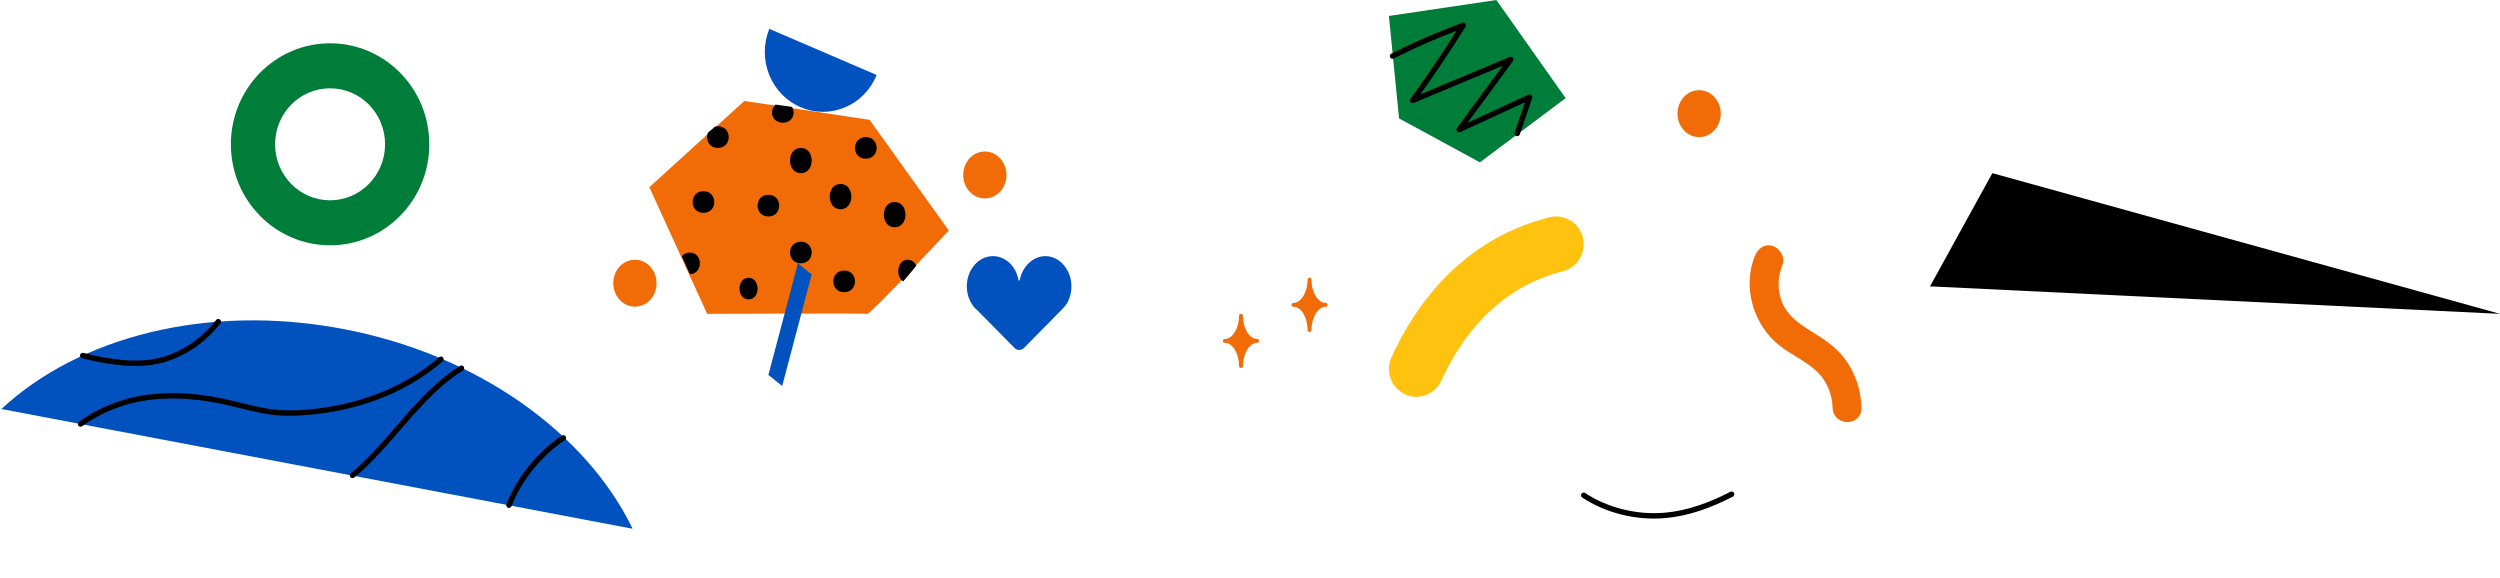
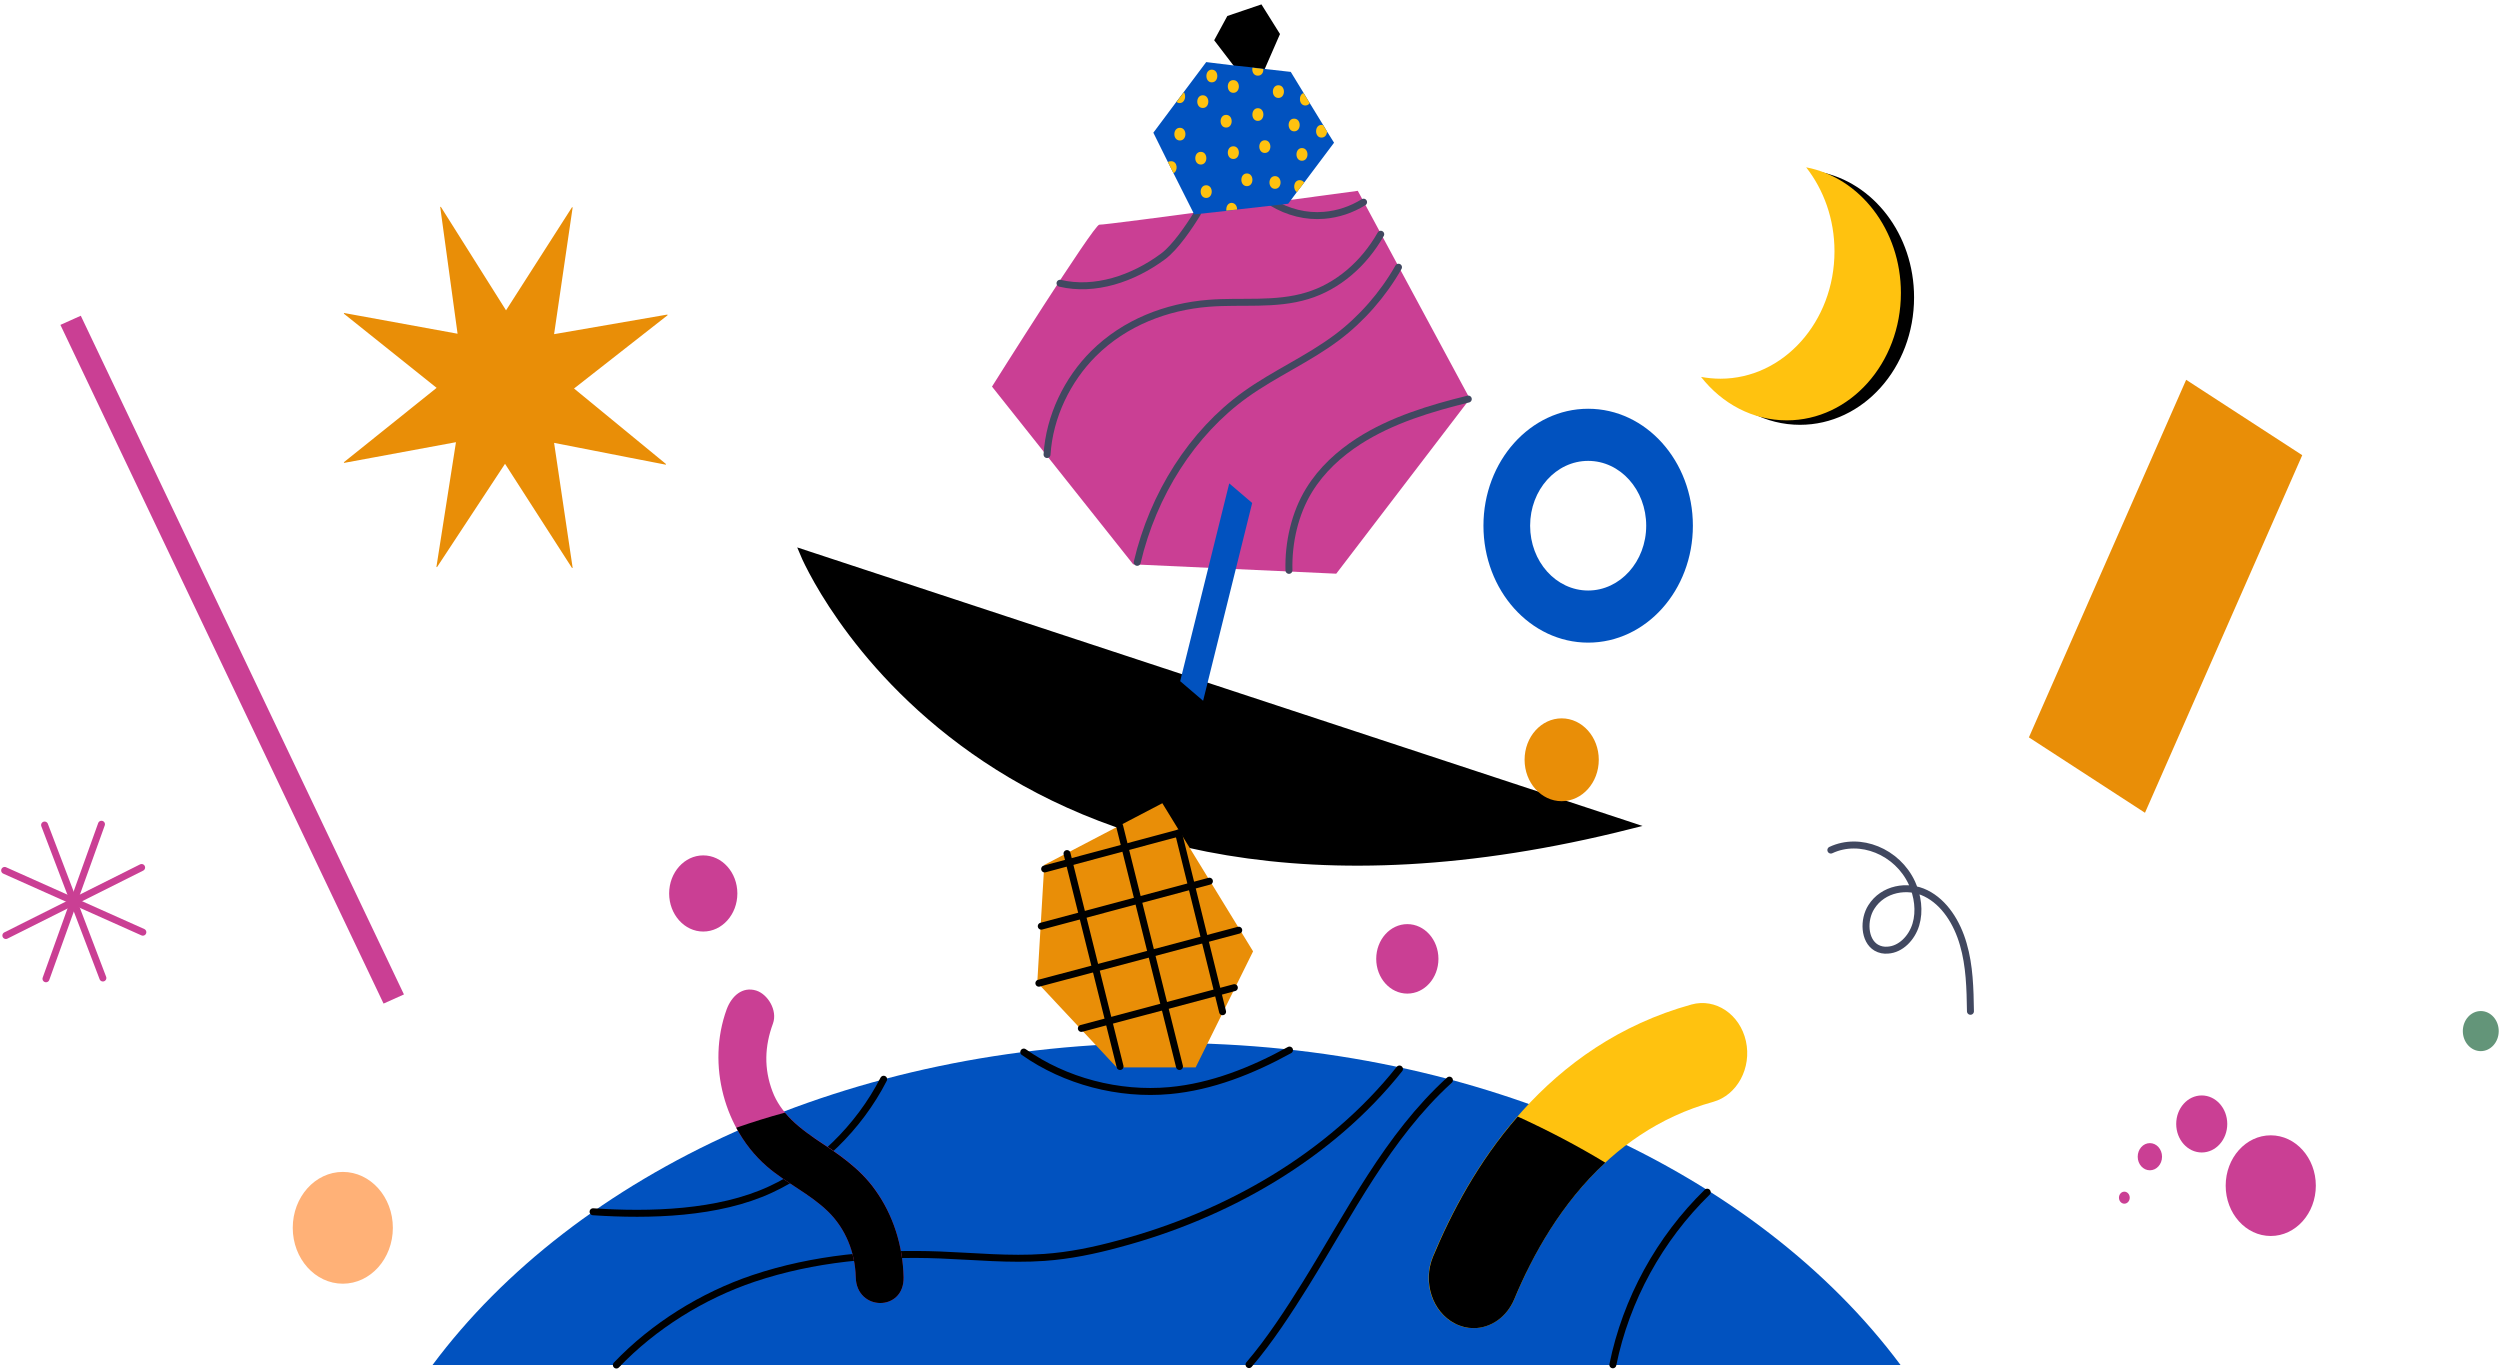
- <svg xmlns="http://www.w3.org/2000/svg" width="693" height="160" viewBox="0 0 693 160" fill="none">
-   <path d="M693.001 87L552.282 48L535.001 79.377L693.001 87Z" fill="black" />
-   <path d="M296.993 79.008C296.854 74.791 293.825 71.23 290.177 71.011C286.527 70.793 283.429 73.775 282.673 77.626C282.673 77.7 282.603 77.774 282.466 77.774C282.397 77.774 282.327 77.7 282.327 77.626C281.639 73.702 278.542 70.793 274.823 71.011C271.175 71.23 268.146 74.72 268.007 79.008C267.94 80.753 268.351 82.499 269.246 84.025C269.66 84.752 270.211 85.478 270.899 85.987L281.227 96.455C281.915 97.182 283.085 97.182 283.842 96.455L294.169 85.987C294.789 85.405 295.34 84.752 295.821 84.025C296.649 82.499 297.06 80.753 296.993 79.008Z" fill="#0152BF" />
-   <path d="M181.99 78.136C181.803 74.545 178.978 71.808 175.663 72.011C172.349 72.211 169.825 75.273 170.01 78.864C170.197 82.455 173.022 85.19 176.337 84.99C179.651 84.789 182.175 81.727 181.99 78.136Z" fill="#F16B07" />
-   <path d="M476.991 31.135C476.804 27.544 473.979 24.81 470.664 25.01C467.35 25.213 464.825 28.274 465.011 31.865C465.198 35.456 468.023 38.19 471.338 37.99C474.652 37.787 477.176 34.726 476.991 31.135Z" fill="#F16B07" />
-   <path d="M278.99 48.136C278.805 44.545 275.979 41.808 272.664 42.011C269.349 42.211 266.823 45.273 267.01 48.864C267.195 52.455 270.021 55.192 273.336 54.989C276.651 54.789 279.177 51.727 278.99 48.136Z" fill="#F16B07" />
-   <path d="M348.456 93.963C346.337 93.963 344.545 91.071 344.545 87.536C344.545 87.213 344.326 87 344.001 87C343.674 87 343.458 87.213 343.458 87.536C343.458 90.964 341.663 93.963 339.544 93.963C339.218 93.963 339 94.178 339 94.499C339 94.822 339.218 95.035 339.544 95.035C341.663 95.035 343.458 97.927 343.458 101.464C343.458 101.785 343.674 102 344.001 102C344.326 102 344.545 101.785 344.545 101.464C344.545 98.034 346.337 95.035 348.456 95.035C348.782 95.035 349 94.822 349 94.499C349 94.178 348.782 93.963 348.456 93.963Z" fill="#F16B07" />
-   <path d="M367.456 83.965C365.337 83.965 363.545 81.071 363.545 77.536C363.545 77.215 363.326 77 363.001 77C362.674 77 362.458 77.215 362.458 77.536C362.458 80.966 360.663 83.965 358.544 83.965C358.218 83.965 358 84.178 358 84.501C358 84.822 358.218 85.037 358.544 85.037C360.663 85.037 362.458 87.929 362.458 91.464C362.458 91.787 362.674 92 363.001 92C363.326 92 363.545 91.787 363.545 91.464C363.545 88.036 365.337 85.037 367.456 85.037C367.784 85.037 368 84.822 368 84.501C368 84.178 367.784 83.965 367.456 83.965Z" fill="#F16B07" />
-   <path d="M263 63.887C263 63.887 258.718 68.52 253.857 73.591C252.558 75.005 251.162 76.42 249.863 77.786C245.102 82.709 240.819 87.049 240.433 87C239.567 86.806 196.023 87 196.023 87L191.211 76.469L188.901 71.397L180 51.893L195.975 37.361L197.947 35.606L206.32 28L214.594 29.219L218.973 29.9L241.059 33.217L263 63.887Z" fill="#F16B07" />
-   <path d="M213 60C217 60 217 54 213 54C209 54 209 60 213 60Z" fill="black" />
-   <path d="M207.5 83C210.833 83 210.833 77 207.5 77C204.167 77 204.167 83 207.5 83Z" fill="black" />
-   <path d="M222 73C226 73 226 67 222 67C218 67 218 73 222 73Z" fill="black" />
-   <path d="M247.999 63C252 63 252 56 247.999 56C244 56 244 63 247.999 63Z" fill="black" />
-   <path d="M234 81C238 81 238 75 234 75C230 75 230 81 234 81Z" fill="black" />
-   <path d="M233 58C237 58 237 51 233 51C229 51 229 58 233 58Z" fill="black" />
-   <path d="M240 44C244 44 244 38 240 38C236 38.048 236 44 240 44Z" fill="black" />
-   <path d="M199.008 41C196.446 41 195.559 38.572 196.2 36.81L198.219 35.096C198.466 35.048 198.711 35 199.008 35C202.997 35 202.997 41 199.008 41Z" fill="black" />
-   <path d="M222 48C226 48 226 41 222 41C218 41 218 48 222 48Z" fill="black" />
-   <path d="M195 59C199 59 199 53 195 53C191 53 191 59 195 59Z" fill="black" />
-   <path d="M254 73.663C252.823 75.126 251.559 76.588 250.383 78C248.161 76.687 248.641 71.95 251.647 72C252.823 72.051 253.608 72.705 254 73.663Z" fill="black" />
-   <path d="M191.241 76L189 71.046C189.467 70.429 190.213 70 191.194 70C194.927 70 194.927 75.904 191.241 76Z" fill="black" />
-   <path d="M217.004 34C213.848 34 213.158 30.428 215.033 29L219.52 29.624C220.653 31.277 219.766 34 217.004 34Z" fill="black" />
-   <path d="M91.499 12C76.309 12 64 24.532 64 40.001C64 55.467 76.309 68 91.499 68C106.691 68 119 55.467 119 40.001C119 24.532 106.691 12 91.499 12ZM91.499 55.521C83.067 55.521 76.256 48.586 76.256 40.001C76.256 31.414 83.067 24.479 91.499 24.479C99.933 24.479 106.744 31.414 106.744 40.001C106.744 48.586 99.88 55.521 91.499 55.521Z" fill="#007D38" />
-   <path d="M243 20.783C239.571 29.262 230.153 33.245 221.92 29.713C213.687 26.179 209.821 16.479 213.25 8L243 20.783Z" fill="#0152BF" />
-   <path d="M216.821 107L213 103.934L221.177 73L225 76.066L216.821 107Z" fill="#0152BF" />
-   <path d="M175.369 146.572C162.591 120.208 132.707 98.32 95.034 91.174C57.361 84.028 21.702 93.482 0.398 113.38L175.369 146.572Z" fill="#0152BF" />
-   <path d="M60.512 89.153C56.471 94.442 50.594 98.353 44.589 99.879C37.835 101.625 29.591 100.283 22.937 98.549" stroke="black" stroke-width="1.5" stroke-linecap="round" stroke-linejoin="round" />
-   <path d="M22.315 117.537C27.611 113.681 34.134 111.114 40.597 110.203C48.173 109.14 55.904 109.885 63.348 111.602C67.462 112.549 71.498 113.758 75.694 114.249C78.749 114.606 81.826 114.552 84.884 114.298C98.393 113.279 111.994 108.528 122.219 99.58" stroke="black" stroke-width="1.5" stroke-linecap="round" stroke-linejoin="round" />
-   <path d="M127.923 102.053C119.272 107.466 113.131 115.771 106.247 123.379C103.692 126.2 100.691 129.38 97.724 131.789" stroke="black" stroke-width="1.5" stroke-linecap="round" stroke-linejoin="round" />
-   <path d="M156.162 121.379C149.47 125.886 144.104 132.476 141.082 140.041" stroke="black" stroke-width="1.5" stroke-linecap="round" stroke-linejoin="round" />
-   <path d="M439.001 137.29C445.382 141.516 453.663 143.549 461.504 142.872C467.987 142.323 474.265 139.968 480.001 137" stroke="black" stroke-width="1.5" stroke-linecap="round" stroke-linejoin="round" />
-   <path d="M414.796 0L385 4.424L387.819 32.826L410.229 45L434 27.206L414.796 0Z" fill="#007D38" />
-   <path d="M386 15.538C393.842 11.643 397.453 10.181 405.618 7C401.194 14.109 396.508 21.058 391.596 27.845C400.672 24.045 409.718 20.28 418.794 16.479C414.012 22.974 409.229 29.435 404.48 35.929C410.985 32.942 417.493 29.955 424 26.935C420.81 36.352 420.584 37 420.584 37" stroke="black" stroke-width="1.5" stroke-linecap="round" stroke-linejoin="round" />
-   <path d="M392.599 110C391.516 110 390.435 109.762 389.42 109.281C385.601 107.5 383.944 102.909 385.702 99.04C392.225 84.722 405.14 66.36 429.547 60.228C433.636 59.202 437.761 61.736 438.775 65.848C439.788 69.992 437.287 74.17 433.231 75.199C414.672 79.857 404.666 94.243 399.527 105.514C398.243 108.322 395.471 110 392.599 110Z" fill="#FFC20F" />
-   <path d="M511.293 99.352C508.622 95.802 504.882 93.574 501.243 91.311C498.205 89.394 495.368 87.166 494.064 83.964C492.597 80.379 492.73 76.861 494.133 73.31C494.933 71.222 493.231 68.716 491.327 68.158C489.025 67.497 487.222 68.992 486.387 71.082C482.982 79.821 486.086 89.986 493.13 95.661C496.369 98.274 500.275 99.91 503.346 102.695C506.251 105.34 507.886 109.031 507.988 112.964C508.121 118.328 516.134 118.362 515.999 112.964C515.867 107.988 514.265 103.287 511.293 99.352Z" fill="#F16B07" />
+ <svg xmlns="http://www.w3.org/2000/svg" width="538" height="295" viewBox="0 0 538 295" fill="none">
+   <path d="M424.041 217.631C423.967 212.791 423.857 207.828 422.499 203.196C421.175 198.561 418.457 194.214 414.456 192.244C410.489 190.275 405.2 191.218 402.704 195.199C400.977 197.903 401.124 202.375 403.767 203.934C404.539 204.383 405.421 204.55 406.266 204.466C409.021 204.303 411.408 201.884 412.29 198.971C413.169 196.059 412.692 192.777 411.442 190.031C408.323 183.262 400.279 179.981 394 182.935" stroke="#414860" stroke-width="1.5" stroke-linecap="round" stroke-linejoin="round" />
+   <path d="M1 187.318L30.74 200.608" stroke="#CA3F94" stroke-width="1.5" stroke-linecap="round" stroke-linejoin="round" />
+   <path d="M1.26 201.323L30.475 186.688" stroke="#CA3F94" stroke-width="1.5" stroke-linecap="round" stroke-linejoin="round" />
+   <path d="M22.139 210.466L9.596 177.549" stroke="#CA3F94" stroke-width="1.5" stroke-linecap="round" stroke-linejoin="round" />
+   <path d="M21.835 177.379L9.895 210.632" stroke="#CA3F94" stroke-width="1.5" stroke-linecap="round" stroke-linejoin="round" />
+   <path d="M172.875 119.026C172.875 119.026 211.42 212.83 350.788 177.649L172.875 119.026Z" fill="black" stroke="black" stroke-width="1.5" />
+   <path d="M215.109 139.831L218.416 146.35" stroke="black" stroke-width="1.5" stroke-linecap="round" stroke-linejoin="round" />
+   <path d="M228.116 163.413L224.338 166.338" stroke="black" stroke-width="1.5" stroke-linecap="round" stroke-linejoin="round" />
+   <path d="M248.807 153.3L255.03 155.6" stroke="black" stroke-width="1.5" stroke-linecap="round" stroke-linejoin="round" />
+   <path d="M258.936 167.968V175.108" stroke="black" stroke-width="1.5" stroke-linecap="round" stroke-linejoin="round" />
+   <path d="M280.613 161.449L274.344 165.522" stroke="black" stroke-width="1.5" stroke-linecap="round" stroke-linejoin="round" />
+   <path d="M282.197 178.175L284.771 182.92" stroke="black" stroke-width="1.5" stroke-linecap="round" stroke-linejoin="round" />
+   <path d="M297.223 169.547L301.858 176.164" stroke="black" stroke-width="1.5" stroke-linecap="round" stroke-linejoin="round" />
+   <path d="M197.857 130.578L199.445 135.948" stroke="black" stroke-width="1.5" stroke-linecap="round" stroke-linejoin="round" />
+   <path d="M206.698 145.63L200.818 149.465" stroke="black" stroke-width="1.5" stroke-linecap="round" stroke-linejoin="round" />
+   <path d="M229.922 150.902L233.998 158.429" stroke="black" stroke-width="1.5" stroke-linecap="round" stroke-linejoin="round" />
+   <path d="M324.132 174.485L322.115 180.909" stroke="black" stroke-width="1.5" stroke-linecap="round" stroke-linejoin="round" />
+   <path d="M341.775 87.965C329.328 87.965 319.238 99.229 319.238 113.132C319.238 127.031 329.328 138.295 341.775 138.295C354.222 138.295 364.308 127.031 364.308 113.132C364.308 99.229 354.222 87.965 341.775 87.965ZM341.775 127.079C334.864 127.079 329.282 120.846 329.282 113.132C329.282 105.414 334.864 99.181 341.775 99.181C348.685 99.181 354.264 105.414 354.264 113.132C354.264 120.846 348.64 127.079 341.775 127.079Z" fill="#0152BF" />
+   <path d="M229.897 262.229C231.722 262.229 233.204 260.575 233.204 258.54C233.204 256.502 231.722 254.848 229.897 254.848C228.075 254.848 226.594 256.502 226.594 258.54C226.594 260.575 228.075 262.229 229.897 262.229Z" fill="#E5CFBF" />
+   <path d="M151.34 200.469C155.392 200.469 158.68 196.798 158.68 192.273C158.68 187.75 155.392 184.079 151.34 184.079C147.288 184.079 144 187.75 144 192.273C144 196.798 147.288 200.469 151.34 200.469Z" fill="#CA3F94" />
+   <path d="M336.074 172.417C340.483 172.417 344.058 168.424 344.058 163.503C344.058 158.579 340.483 154.59 336.074 154.59C331.667 154.59 328.092 158.579 328.092 163.503C328.092 168.424 331.667 172.417 336.074 172.417Z" fill="#E98E07" />
+   <path d="M73.771 276.252C79.72 276.252 84.543 270.867 84.543 264.224C84.543 257.58 79.72 252.195 73.771 252.195C67.825 252.195 63 257.58 63 264.224C63 270.867 67.825 276.252 73.771 276.252Z" fill="#FFB177" />
+   <path d="M533.863 226.203C535.997 226.203 537.726 224.272 537.726 221.889C537.726 219.509 535.997 217.578 533.863 217.578C531.732 217.578 530 219.509 530 221.889C530 224.272 531.732 226.203 533.863 226.203Z" fill="#639579" />
+   <path d="M302.857 213.824C306.558 213.824 309.552 210.48 309.552 206.348C309.552 202.221 306.558 198.871 302.857 198.871C299.159 198.871 296.162 202.221 296.162 206.348C296.162 210.48 299.159 213.824 302.857 213.824Z" fill="#CA3F94" />
+   <path d="M461.6 174.91L436.62 158.684L470.462 81.732L495.442 97.957L461.6 174.91Z" fill="#E98E07" />
+   <path d="M457.159 259.035C457.798 259.035 458.318 258.455 458.318 257.74C458.318 257.026 457.798 256.446 457.159 256.446C456.52 256.446 456 257.026 456 257.74C456 258.455 456.52 259.035 457.159 259.035Z" fill="#CA3F94" />
+   <path d="M462.651 251.848C464.098 251.848 465.27 250.539 465.27 248.924C465.27 247.308 464.098 245.999 462.651 245.999C461.205 245.999 460.035 247.308 460.035 248.924C460.035 250.539 461.205 251.848 462.651 251.848Z" fill="#CA3F94" />
+   <path d="M488.667 265.985C494.022 265.985 498.367 261.136 498.367 255.153C498.367 249.173 494.022 244.32 488.667 244.32C483.309 244.32 478.967 249.173 478.967 255.153C478.967 261.136 483.309 265.985 488.667 265.985Z" fill="#CA3F94" />
+   <path d="M473.814 248.013C476.848 248.013 479.307 245.264 479.307 241.875C479.307 238.486 476.848 235.74 473.814 235.74C470.779 235.74 468.32 238.486 468.32 241.875C468.32 245.264 470.779 248.013 473.814 248.013Z" fill="#CA3F94" />
+   <path d="M213.477 83.196L243.867 121.448L287.559 123.459L316.319 85.832L292.195 41.065C292.195 41.065 237.686 48.494 236.57 48.352C235.411 48.304 213.477 83.196 213.477 83.196Z" fill="#CA3F94" />
+   <path d="M273.74 43.606C277.132 45.665 281.08 46.673 284.943 46.337C287.903 46.096 290.823 45.138 293.442 43.508" stroke="#414860" stroke-width="1.5" stroke-linecap="round" stroke-linejoin="round" />
+   <path d="M297.132 50.41C293.527 56.786 287.86 61.674 281.336 63.641C274.47 65.75 267.173 64.694 260.046 65.271C251.076 65.988 242.063 69.392 235.326 76.103C229.744 81.664 225.838 89.572 225.324 97.816" stroke="#414860" stroke-width="1.5" stroke-linecap="round" stroke-linejoin="round" />
+   <path d="M300.954 57.506C297.65 63.352 292.927 68.722 287.734 72.605C281.468 77.302 274.341 80.37 267.99 84.922C256.571 93.118 248.161 106.349 244.727 121.016" stroke="#414860" stroke-width="1.5" stroke-linecap="round" stroke-linejoin="round" />
+   <path d="M315.974 85.879C307.947 87.846 299.491 90.386 292.41 94.938C288.246 97.625 284.425 101.076 281.721 105.485C278.676 110.421 277.216 116.749 277.386 122.741" stroke="#414860" stroke-width="1.5" stroke-linecap="round" stroke-linejoin="round" />
+   <path d="M257.688 45.906C255.929 48.783 252.881 53.288 250.262 55.204C243.781 59.999 235.583 62.731 228.115 60.958" stroke="#414860" stroke-width="1.5" stroke-linecap="round" stroke-linejoin="round" />
+   <path d="M391.519 36.97C395.297 41.81 397.615 48.088 397.615 55.038C397.615 70.184 386.625 82.457 373.062 82.457C371.647 82.457 370.272 82.311 368.9 82.073C373.406 87.824 380.015 91.421 387.355 91.421C400.918 91.421 411.908 79.148 411.908 64.002C411.908 50.438 403.108 39.174 391.519 36.97Z" fill="black" />
+   <path d="M388.688 36.009C392.463 40.852 394.781 47.13 394.781 54.08C394.781 69.226 383.794 81.499 370.231 81.499C368.813 81.499 367.441 81.353 366.066 81.115C370.574 86.866 377.184 90.46 384.524 90.46C398.087 90.46 409.074 78.19 409.074 63.044C409.074 49.48 400.277 38.213 388.688 36.009Z" fill="#FFC20F" />
+   <path d="M143.62 67.693L119.24 71.912L123.234 44.639L123.103 44.591L108.898 66.783C102.373 56.429 94.861 44.496 94.861 44.496L94.733 44.544L98.468 71.817L74.045 67.357L74 67.503L93.96 83.465L74 99.474L74.045 99.617L98.124 95.16C96.15 107.623 93.917 122.001 93.917 122.001L94.045 122.049L108.682 99.81L123.103 122.239L123.234 122.192L119.24 95.303C130.4 97.507 143.276 100 143.276 100L143.322 99.858L123.532 83.607C132.846 76.321 143.663 67.839 143.663 67.839L143.62 67.693Z" fill="#E98E07" />
+   <path d="M271.463 0.946L264.123 3.439L261.291 8.664L265.583 14.272L272.108 14.992L275.454 7.322L271.463 0.946Z" fill="black" />
+   <path d="M287.087 30.712L280.651 39.293L279.106 41.304L277.217 43.845L266.227 45.091L263.909 45.38L257.001 46.147L252.536 37.279L251.334 34.883L248.201 28.555L253.138 21.942L254.726 19.832L259.575 13.361L265.412 14.078L269.533 14.51L271.851 14.798L272.195 14.846L277.773 15.471L280.52 19.975L281.852 22.18L284.727 26.877L284.77 26.925L285.585 28.314L287.087 30.712Z" fill="#0152BF" />
+   <path d="M265.414 34.211C267.001 34.211 267.001 31.48 265.414 31.48C263.826 31.48 263.826 34.211 265.414 34.211Z" fill="#FFC20F" />
+   <path d="M252.536 37.279L251.334 34.884C251.504 34.738 251.763 34.69 252.021 34.69C253.436 34.69 253.567 36.752 252.536 37.279Z" fill="#FFC20F" />
+   <path d="M258.415 35.41C260.003 35.41 260.003 32.679 258.415 32.679C256.828 32.679 256.828 35.41 258.415 35.41Z" fill="#FFC20F" />
+   <path d="M263.865 27.452C265.453 27.452 265.453 24.721 263.865 24.721C262.277 24.721 262.277 27.452 263.865 27.452Z" fill="#FFC20F" />
+   <path d="M266.227 45.092L263.909 45.333C263.824 44.566 264.167 43.655 265.068 43.655C265.841 43.703 266.227 44.375 266.227 45.092Z" fill="#FFC20F" />
+   <path d="M268.332 40.06C269.919 40.06 269.919 37.326 268.332 37.326C266.744 37.326 266.744 40.06 268.332 40.06Z" fill="#FFC20F" />
+   <path d="M272.193 32.917C273.781 32.917 273.781 30.186 272.193 30.186C270.605 30.186 270.605 32.917 272.193 32.917Z" fill="#FFC20F" />
+   <path d="M281.854 22.179C281.681 22.468 281.337 22.706 280.908 22.706C279.494 22.706 279.363 20.406 280.522 20.023L281.854 22.179Z" fill="#FFC20F" />
+   <path d="M285.583 28.315C285.54 28.987 285.154 29.609 284.382 29.609C282.836 29.609 282.836 26.878 284.382 26.878C284.467 26.878 284.597 26.878 284.725 26.925L284.768 26.973L285.583 28.315Z" fill="#FFC20F" />
+   <path d="M278.503 28.267C280.091 28.267 280.091 25.536 278.503 25.536C276.916 25.488 276.916 28.267 278.503 28.267Z" fill="#FFC20F" />
+   <path d="M280.177 34.594C281.767 34.594 281.767 31.863 280.177 31.863C278.632 31.863 278.589 34.594 280.177 34.594Z" fill="#FFC20F" />
+   <path d="M270.691 26.015C272.278 26.015 272.278 23.284 270.691 23.284C269.145 23.284 269.103 26.015 270.691 26.015Z" fill="#FFC20F" />
+   <path d="M265.414 19.976C267.001 19.976 267.001 17.245 265.414 17.245C263.826 17.197 263.826 19.976 265.414 19.976Z" fill="#FFC20F" />
+   <path d="M270.691 16.286C269.746 16.286 269.359 15.373 269.532 14.56L271.85 14.846C271.935 15.518 271.549 16.286 270.691 16.286Z" fill="#FFC20F" />
+   <path d="M275.111 21.079C276.699 21.079 276.699 18.345 275.111 18.345C273.523 18.345 273.523 21.079 275.111 21.079Z" fill="#FFC20F" />
+   <path d="M260.774 17.722C262.362 17.722 262.362 14.991 260.774 14.991C259.229 14.991 259.229 17.722 260.774 17.722Z" fill="#FFC20F" />
+   <path d="M253.912 30.233C255.499 30.233 255.499 27.502 253.912 27.502C252.321 27.502 252.321 30.233 253.912 30.233Z" fill="#FFC20F" />
+   <path d="M259.574 42.598C261.162 42.598 261.162 39.867 259.574 39.867C257.986 39.867 257.986 42.598 259.574 42.598Z" fill="#FFC20F" />
+   <path d="M280.652 39.293L279.107 41.355C278.161 40.778 278.334 38.814 279.663 38.767C280.135 38.767 280.436 38.957 280.652 39.293Z" fill="#FFC20F" />
+   <path d="M274.382 40.635C275.973 40.635 275.973 37.903 274.382 37.903C272.794 37.903 272.794 40.635 274.382 40.635Z" fill="#FFC20F" />
+   <path d="M253.866 22.179C253.568 22.179 253.352 22.084 253.182 21.941L254.769 19.832C255.326 20.6 255.025 22.179 253.866 22.179Z" fill="#FFC20F" />
+   <path d="M258.843 23.236C260.431 23.236 260.431 20.502 258.843 20.502C257.255 20.502 257.255 23.236 258.843 23.236Z" fill="#FFC20F" />
+   <path d="M258.909 150.808L253.975 146.589L264.533 104.023L269.469 108.242L258.909 150.808Z" fill="#0152BF" />
+   <path d="M409.001 293.751C378.232 252.433 319.059 224.439 251.036 224.439C183.014 224.439 123.841 252.433 93.072 293.751H409.001Z" fill="#0152BF" />
+   <path d="M190.161 232.253C184.81 242.705 175.817 251.38 165.83 255.98C154.609 261.204 139.794 261.588 127.627 260.773" stroke="black" stroke-width="1.5" stroke-linecap="round" stroke-linejoin="round" />
+   <path d="M132.646 293.752C140.647 285.362 151.201 278.796 162.184 275.106C175.06 270.792 188.787 269.546 202.326 270.072C209.807 270.361 217.238 271.126 224.715 270.599C230.16 270.215 235.51 269.114 240.764 267.674C264.005 261.492 286.206 248.839 301.168 230.048" stroke="black" stroke-width="1.5" stroke-linecap="round" stroke-linejoin="round" />
+   <path d="M311.913 232.446C298.562 244.621 290.517 260.966 280.953 276.35C277.404 282.057 273.191 288.528 268.789 293.657" stroke="black" stroke-width="1.5" stroke-linecap="round" stroke-linejoin="round" />
+   <path d="M367.393 256.557C357.168 266.526 349.925 279.659 347.084 293.704" stroke="black" stroke-width="1.5" stroke-linecap="round" stroke-linejoin="round" />
+   <path d="M220.314 226.405C229.214 232.683 240.764 235.702 251.7 234.697C260.741 233.882 269.497 230.383 277.498 225.974" stroke="black" stroke-width="1.5" stroke-linecap="round" stroke-linejoin="round" />
+   <path d="M257.303 229.704H240.305L223.223 211.44L224.725 186.134L250.136 172.855L269.664 204.731L257.303 229.704Z" fill="#E98E07" />
+   <path d="M260.265 189.632L224.08 199.313" stroke="black" stroke-width="1.5" stroke-linecap="round" stroke-linejoin="round" />
+   <path d="M253.613 179.279L224.811 186.997" stroke="black" stroke-width="1.5" stroke-linecap="round" stroke-linejoin="round" />
+   <path d="M266.574 200.177L223.566 211.586" stroke="black" stroke-width="1.5" stroke-linecap="round" stroke-linejoin="round" />
+   <path d="M265.63 212.544L232.709 221.315" stroke="black" stroke-width="1.5" stroke-linecap="round" stroke-linejoin="round" />
+   <path d="M229.619 183.688L241.035 229.512" stroke="black" stroke-width="1.5" stroke-linecap="round" stroke-linejoin="round" />
+   <path d="M240.949 177.794L253.825 229.511" stroke="black" stroke-width="1.5" stroke-linecap="round" stroke-linejoin="round" />
+   <path d="M253.613 179.279L263.098 217.721" stroke="black" stroke-width="1.5" stroke-linecap="round" stroke-linejoin="round" />
+   <path d="M317.088 285.816C315.713 285.816 314.341 285.483 313.052 284.811C308.203 282.318 306.098 275.894 308.331 270.479C316.614 250.445 333.012 224.752 364.001 216.171C369.194 214.734 374.431 218.281 375.718 224.034C377.005 229.833 373.829 235.679 368.679 237.119C345.115 243.638 332.409 263.767 325.885 279.539C324.254 283.469 320.735 285.816 317.088 285.816Z" fill="#FFC20F" />
+   <path d="M345.459 250.203C336.017 258.926 329.836 270.048 325.885 279.538C324.255 283.468 320.778 285.816 317.131 285.816C315.756 285.816 314.384 285.483 313.095 284.81C308.246 282.317 306.141 275.894 308.374 270.479C312.367 260.893 318.159 249.965 326.615 240.281C333.14 243.253 339.448 246.562 345.459 250.203Z" fill="black" />
+   <path d="M188.406 256.112C184.971 251.224 180.163 248.157 175.484 245.042C171.579 242.403 167.931 239.335 166.256 234.926C164.369 229.99 164.54 225.147 166.344 220.259C167.372 217.385 165.185 213.934 162.736 213.166C159.776 212.256 157.459 214.314 156.385 217.191C152.008 229.223 155.999 243.218 165.054 251.031C169.218 254.628 174.24 256.88 178.189 260.715C181.924 264.356 184.026 269.438 184.156 274.853C184.327 282.237 194.629 282.285 194.456 274.853C194.285 268.001 192.226 261.53 188.406 256.112Z" fill="#CA3F94" />
+   <path d="M194.455 274.853C194.628 282.285 184.326 282.237 184.155 274.853C184.025 269.438 181.923 264.356 178.188 260.715C174.239 256.88 169.217 254.628 165.053 251.031C162.392 248.731 160.119 245.854 158.443 242.691C161.877 241.492 165.397 240.392 168.916 239.434C170.72 241.638 173.08 243.411 175.483 245.089C180.162 248.204 184.97 251.272 188.405 256.16C192.225 261.53 194.284 268.001 194.455 274.853Z" fill="black" />
+   <path d="M86.928 214.002L17.385 67.946L13 69.916L82.543 215.971L86.928 214.002Z" fill="#CA3F94" />
</svg>
